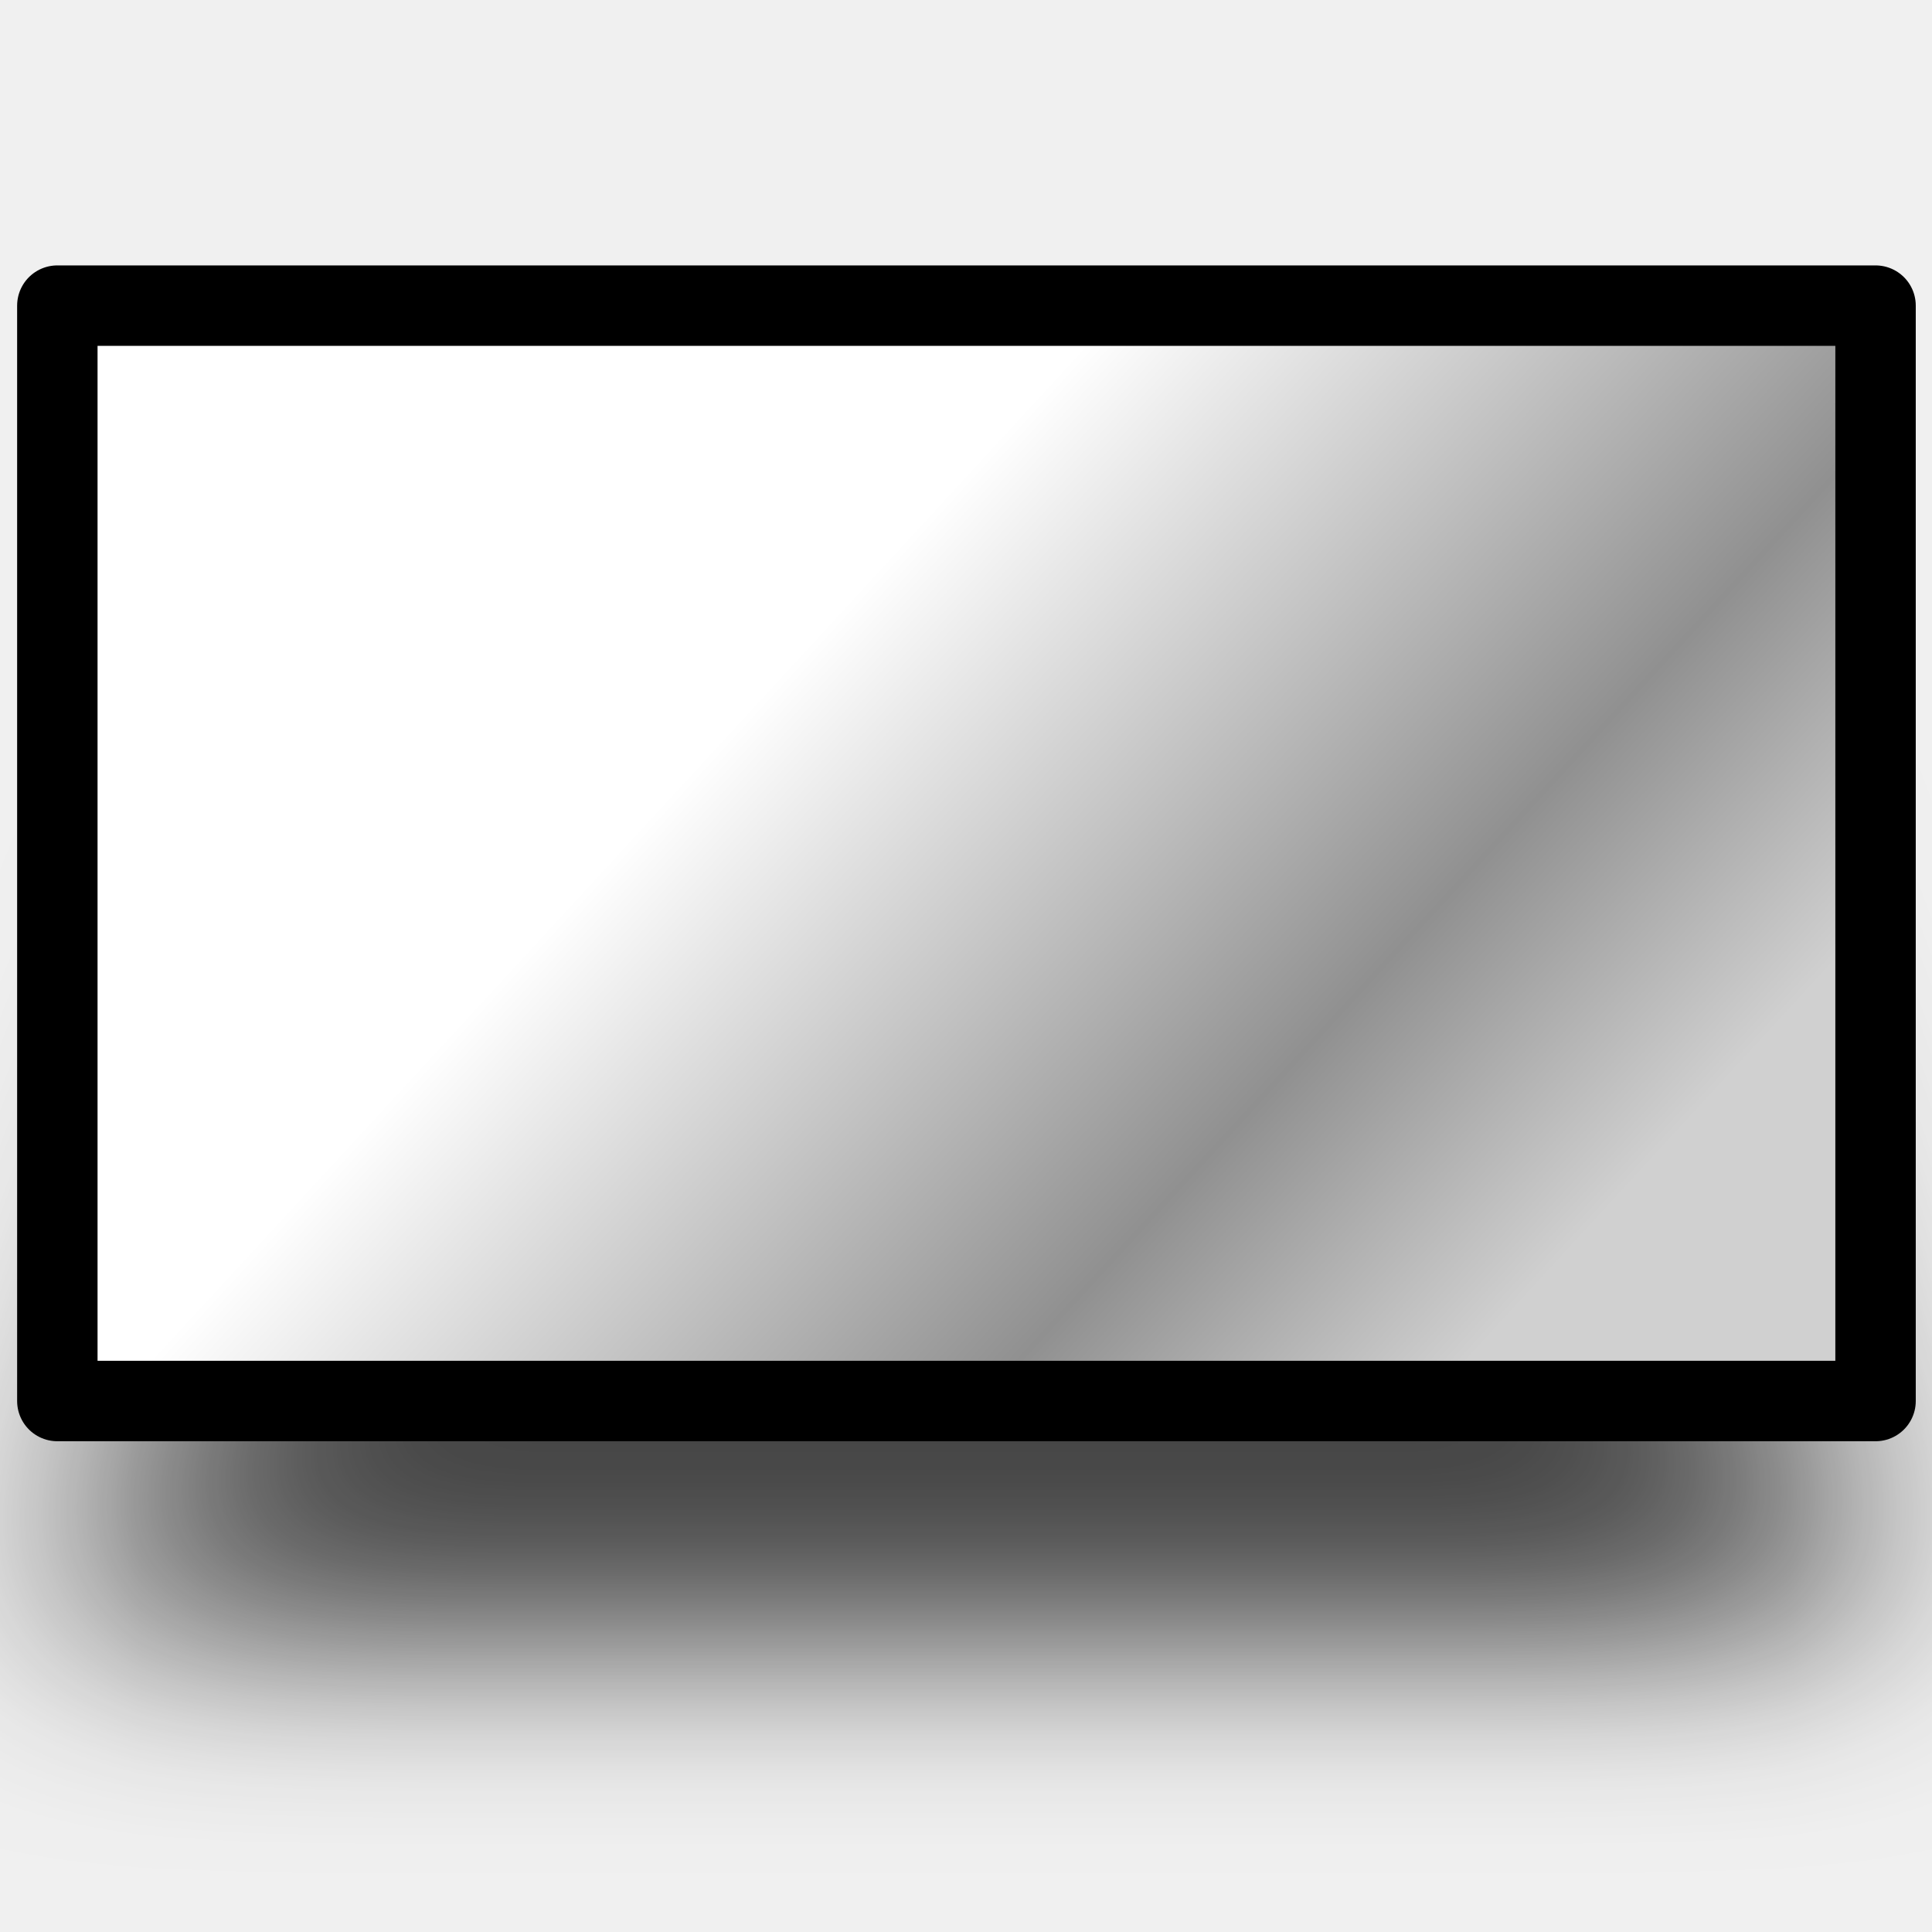
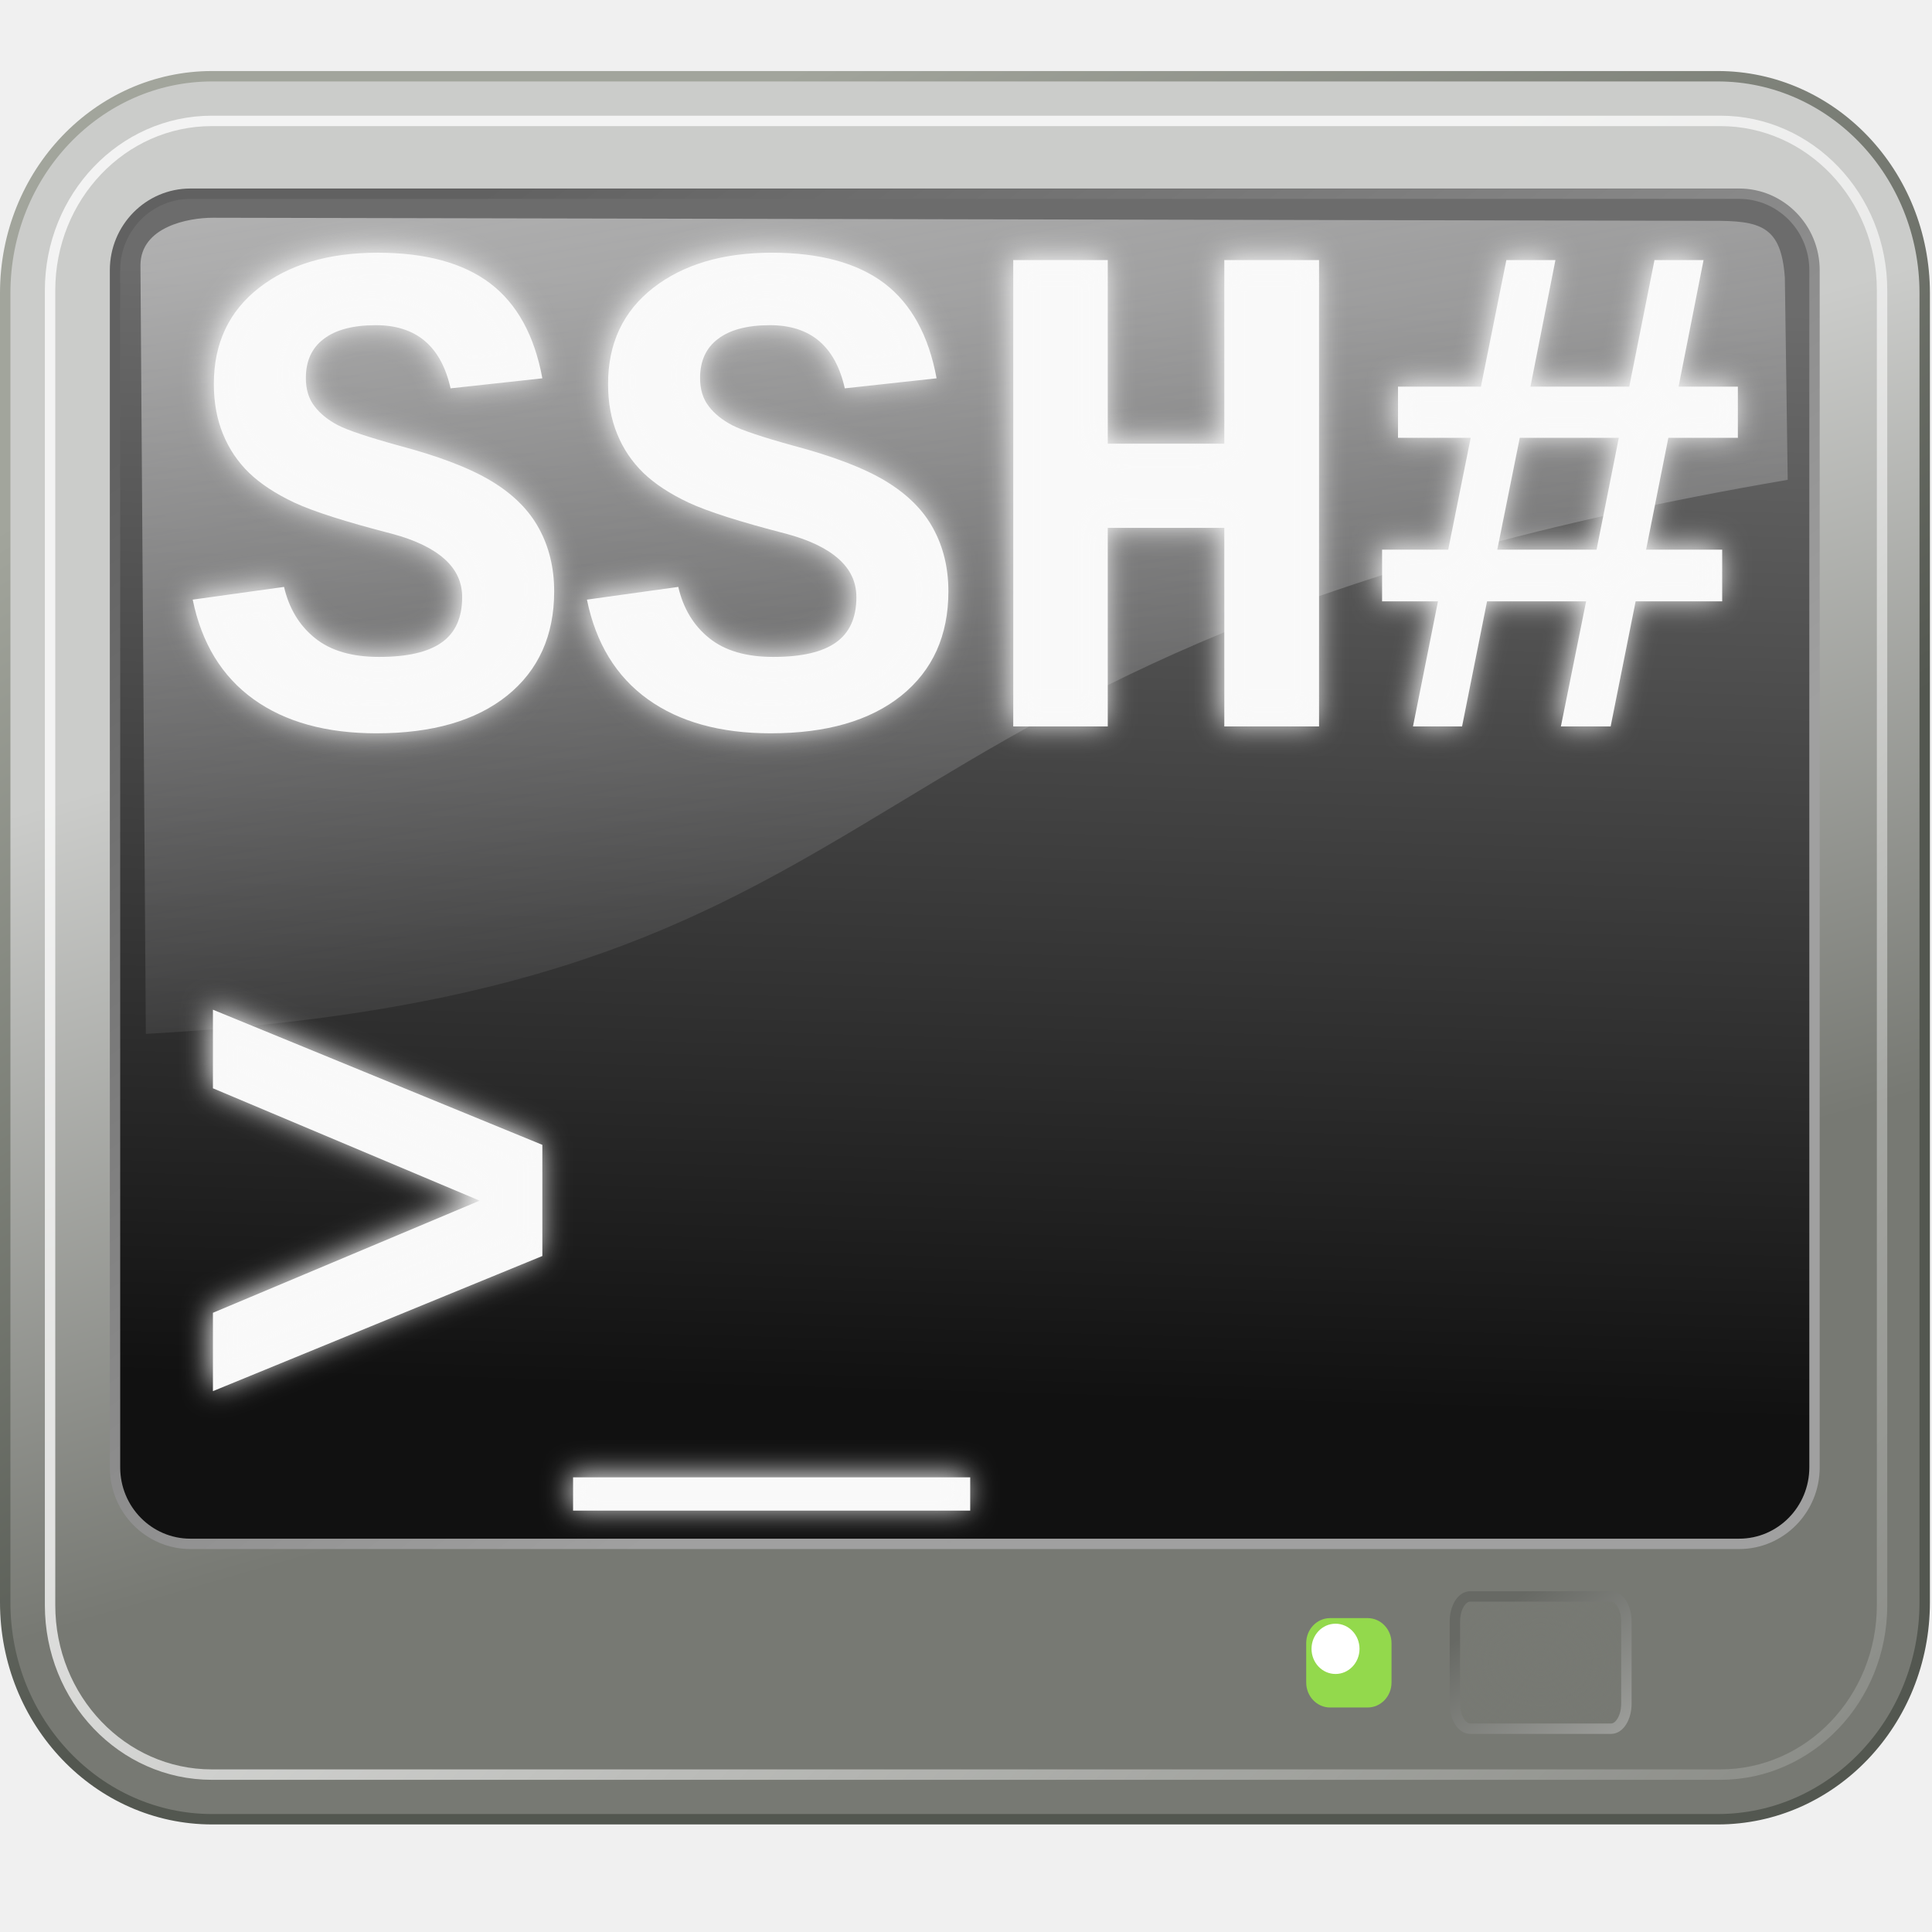
<svg xmlns="http://www.w3.org/2000/svg" xmlns:xlink="http://www.w3.org/1999/xlink" width="128" height="128" id="svg2" version="1.0">
  <defs id="defs4">
    <linearGradient id="linearGradient2416">
      <stop style="stop-color:#d0d0d0;stop-opacity:1;" offset="0" id="stop2418" />
      <stop id="stop3680" offset="0.34" style="stop-color:#909090;stop-opacity:1;" />
      <stop style="stop-color:#ffffff;stop-opacity:1;" offset="1" id="stop2420" />
    </linearGradient>
-     <linearGradient xlink:href="#linearGradient2416" id="linearGradient2422" x1="80.252" y1="78.8" x2="68.838" y2="48.539" gradientUnits="userSpaceOnUse" gradientTransform="matrix(0.9539721,0,0,2.74599,3.304883,-107.3498)" />
-     <filter id="filter3676" x="-0.196" width="1.391" y="-0.271" height="1.541">
-       <feGaussianBlur stdDeviation="9.883" id="feGaussianBlur3678" />
+     <linearGradient id="linearGradient6447">
+       <stop style="stop-color:#777973;stop-opacity:1;" offset="0" id="stop6449" />
+       <stop style="stop-color:#777973;stop-opacity:0;" offset="1" id="stop6451" />
+     </linearGradient>
+     <linearGradient id="linearGradient4254">
+       <stop style="stop-color:#616161;stop-opacity:1;" offset="0" id="stop4256" />
+       <stop style="stop-color:#a0a0a0;stop-opacity:1;" offset="1" id="stop4258" />
+     </linearGradient>
+     <linearGradient id="linearGradient5176">
+       <stop id="stop5178" offset="0" style="stop-color:#a2a59c;stop-opacity:1;" />
+       <stop id="stop5180" offset="1" style="stop-color:#535750;stop-opacity:1;" />
+     </linearGradient>
+     <linearGradient id="linearGradient2667">
+       <stop id="stop2669" offset="0" style="stop-color:#ffffff;stop-opacity:1;" />
+       <stop id="stop2671" offset="1" style="stop-color:#fcfcff;stop-opacity:0;" />
+     </linearGradient>
+     <linearGradient gradientUnits="userSpaceOnUse" y2="26.729" x2="17.199" y1="1.654" x1="11.492" gradientTransform="matrix(0.853205,0,0,0.618462,40.44688,9.798863)" id="linearGradient2673" xlink:href="#linearGradient2667" />
+     <linearGradient id="linearGradient2238">
+       <stop style="stop-color:#ffffff;stop-opacity:1;" offset="0" id="stop2240" />
+       <stop style="stop-color:#ffffff;stop-opacity:0;" offset="1" id="stop2242" />
+     </linearGradient>
+     <linearGradient id="linearGradient2224">
+       <stop style="stop-color:#32342f;stop-opacity:0.546;" offset="0" id="stop2226" />
+       <stop style="stop-color:#32342f;stop-opacity:0;" offset="1" id="stop2228" />
+     </linearGradient>
+     <linearGradient id="linearGradient2214">
+       <stop style="stop-color:#a9aaa7;stop-opacity:1;" offset="0" id="stop2216" />
+       <stop style="stop-color:#676964;stop-opacity:1;" offset="1" id="stop2218" />
+     </linearGradient>
+     <linearGradient id="linearGradient2206">
+       <stop style="stop-color:#777973;stop-opacity:1;" offset="0" id="stop2208" />
+       <stop style="stop-color:#cbccca;stop-opacity:1;" offset="1" id="stop2210" />
+     </linearGradient>
+     <linearGradient id="linearGradient2198">
+       <stop style="stop-color:#6c6c6c;stop-opacity:1;" offset="0" id="stop2200" />
+       <stop style="stop-color:#111111;stop-opacity:1;" offset="1" id="stop2202" />
+     </linearGradient>
+     <linearGradient xlink:href="#linearGradient2198" id="linearGradient2204" x1="23.119" y1="9.583" x2="22.441" y2="34.226" gradientUnits="userSpaceOnUse" gradientTransform="matrix(0.655756,0,0,0.666506,42.05216,8.021331)" />
+     <linearGradient xlink:href="#linearGradient2206" id="linearGradient2212" x1="29.87" y1="32.286" x2="24.842" y2="14.158" gradientUnits="userSpaceOnUse" gradientTransform="matrix(0.660813,0,0,0.657306,41.89948,7.937102)" />
+     <linearGradient xlink:href="#linearGradient5176" id="linearGradient2220" x1="8.653" y1="9.587" x2="21.305" y2="32.498" gradientUnits="userSpaceOnUse" gradientTransform="matrix(0.660813,0,0,0.657306,41.89948,7.937102)" />
+     <radialGradient xlink:href="#linearGradient2224" id="radialGradient2230" cx="24.042" cy="42.242" fx="24.042" fy="42.242" r="17.577" gradientTransform="matrix(1,0,0,0.304598,4.154147e-15,29.37527)" gradientUnits="userSpaceOnUse" />
+     <linearGradient xlink:href="#linearGradient2238" id="linearGradient2244" x1="20.339" y1="19.637" x2="48.845" y2="49.731" gradientUnits="userSpaceOnUse" gradientTransform="matrix(0.658117,0,0,0.65423,41.98145,8.677201)" />
+     <linearGradient xlink:href="#linearGradient4254" id="linearGradient4260" x1="11.048" y1="9.146" x2="26.178" y2="30.343" gradientUnits="userSpaceOnUse" gradientTransform="matrix(0.68854,0,0,0.683265,41.26544,7.893606)" />
+     <linearGradient xlink:href="#linearGradient2214" id="linearGradient5719" x1="40.253" y1="42.319" x2="36.452" y2="38" gradientUnits="userSpaceOnUse" gradientTransform="matrix(0.690208,0,0,0.514037,41.19356,14.44978)" />
+     <radialGradient xlink:href="#linearGradient6447" id="radialGradient6453" cx="37.496" cy="39.51" fx="37.496" fy="39.51" r="2.51" gradientTransform="matrix(0.690208,0,0,0.509229,41.19356,14.63972)" gradientUnits="userSpaceOnUse" />
+     <radialGradient r="90" fy="515.082" fx="208.841" cy="515.082" cx="208.841" gradientTransform="matrix(0.185453,4.990015e-3,-3.493835e-3,0.146415,-26.52784,-50.8936)" gradientUnits="userSpaceOnUse" id="radialGradient2609" xlink:href="#linearGradient2448" />
+     <radialGradient r="90" fy="515.082" fx="208.841" cy="515.082" cx="208.841" gradientTransform="matrix(0.185453,4.990015e-3,-3.493835e-3,0.146415,-26.52784,-70.8936)" gradientUnits="userSpaceOnUse" id="radialGradient2601" xlink:href="#linearGradient2448" />
+     <radialGradient r="90" fy="515.082" fx="208.841" cy="515.082" cx="208.841" gradientTransform="matrix(1.847789,4.753482e-2,-3.481129e-2,1.394748,-160.4851,-213.9218)" gradientUnits="userSpaceOnUse" id="radialGradient2522" xlink:href="#linearGradient2448" />
+     <linearGradient y2="504.344" x2="567" y1="504.344" x1="336.156" gradientUnits="userSpaceOnUse" id="linearGradient2520" xlink:href="#linearGradient2119" />
+     <linearGradient y2="459.005" x2="564.286" y1="459.005" x1="333.571" gradientTransform="translate(2.713108e-14,-5.103373e-6)" gradientUnits="userSpaceOnUse" id="linearGradient2518" xlink:href="#linearGradient2119" />
+     <radialGradient r="90" fy="515.082" fx="208.841" cy="515.082" cx="208.841" gradientTransform="matrix(1.847789,4.753482e-2,-3.481129e-2,1.394748,-160.4851,-213.9218)" gradientUnits="userSpaceOnUse" id="radialGradient2490" xlink:href="#linearGradient2448" />
+     <linearGradient y2="459.005" x2="564.286" y1="459.005" x1="333.571" gradientTransform="translate(0,-5.103373e-6)" gradientUnits="userSpaceOnUse" id="linearGradient2487" xlink:href="#linearGradient2119" />
+     <linearGradient y2="504.344" x2="567" y1="504.344" x1="336.156" gradientUnits="userSpaceOnUse" id="linearGradient2484" xlink:href="#linearGradient2119" />
+     <radialGradient r="90" fy="515.082" fx="208.841" cy="515.082" cx="208.841" gradientTransform="matrix(1.847789,4.753482e-2,-3.481129e-2,1.394748,-160.4851,-213.9218)" gradientUnits="userSpaceOnUse" id="radialGradient2478" xlink:href="#linearGradient2448" />
+     <linearGradient y2="504.344" x2="567" y1="504.344" x1="336.156" gradientUnits="userSpaceOnUse" id="linearGradient2476" xlink:href="#linearGradient2119" />
+     <linearGradient y2="459.005" x2="564.286" y1="459.005" x1="333.571" gradientTransform="translate(0,-5.103373e-6)" gradientUnits="userSpaceOnUse" id="linearGradient2474" xlink:href="#linearGradient2119" />
+     <radialGradient r="90" fy="515.082" fx="208.841" cy="515.082" cx="208.841" gradientTransform="matrix(1.847789,4.753482e-2,-3.481129e-2,1.394748,-160.4851,-213.9218)" gradientUnits="userSpaceOnUse" id="radialGradient2446" xlink:href="#linearGradient2448" />
+     <radialGradient r="90" fy="515.082" fx="208.841" cy="515.082" cx="208.841" gradientTransform="matrix(1.848149,2.978268e-2,-1.548075e-2,0.990149,-170.5172,-1.812833)" gradientUnits="userSpaceOnUse" id="radialGradient2438" xlink:href="#linearGradient2414" />
+     <radialGradient gradientUnits="userSpaceOnUse" gradientTransform="matrix(1.826087,2.970972e-2,-1.529595e-2,0.987724,-166.6825,-0.41523)" r="90" fy="515.082" fx="208.841" cy="515.082" cx="208.841" id="radialGradient2412" xlink:href="#linearGradient2414" />
+     <linearGradient gradientUnits="userSpaceOnUse" y2="504.344" x2="567" y1="504.344" x1="336.156" id="linearGradient2376" xlink:href="#linearGradient2119" />
+     <linearGradient gradientTransform="translate(0,-5.103373e-6)" gradientUnits="userSpaceOnUse" y2="459.005" x2="564.286" y1="459.005" x1="333.571" id="linearGradient2125" xlink:href="#linearGradient2119" />
+     <linearGradient id="linearGradient2041">
+       <stop id="stop2043" offset="0" style="stop-color:#d9d9d9;stop-opacity:1;" />
+       <stop id="stop2045" offset="1" style="stop-color:#d9d9d9;stop-opacity:0;" />
+     </linearGradient>
+     <linearGradient id="linearGradient2119">
+       <stop id="stop2121" offset="0" style="stop-color:#d2b32a;stop-opacity:0.567;" />
+       <stop style="stop-color:#ffeb3f;stop-opacity:0.722;" offset="0.11" id="stop2378" />
+       <stop id="stop2123" offset="1" style="stop-color:#fff493;stop-opacity:0.231;" />
+     </linearGradient>
+     <linearGradient id="linearGradient2390">
+       <stop style="stop-color:#ac8b0b;stop-opacity:1;" offset="0" id="stop2392" />
+       <stop style="stop-color:#ac8b0b;stop-opacity:0;" offset="1" id="stop2394" />
+     </linearGradient>
+     <linearGradient id="linearGradient2414">
+       <stop id="stop2416" offset="0" style="stop-color:#f8e082;stop-opacity:1;" />
+       <stop id="stop2418-6" offset="1" style="stop-color:#cba40d;stop-opacity:1;" />
+     </linearGradient>
+     <linearGradient id="linearGradient2448">
+       <stop style="stop-color:#c8a20b;stop-opacity:1;" offset="0" id="stop2450" />
+       <stop style="stop-color:#f7e87b;stop-opacity:1" offset="1" id="stop2452" />
+     </linearGradient>
+     <radialGradient xlink:href="#linearGradient6447" id="radialGradient3313" gradientUnits="userSpaceOnUse" gradientTransform="matrix(2.826262,0,0,2.184659,-3.901733,23.83294)" cx="37.496" cy="39.51" fx="37.496" fy="39.51" r="2.51" />
+     <linearGradient xlink:href="#linearGradient2214" id="linearGradient3315" gradientUnits="userSpaceOnUse" gradientTransform="matrix(2.826262,0,0,2.205286,-3.901733,23.01807)" x1="40.253" y1="42.319" x2="36.452" y2="38" />
+     <linearGradient xlink:href="#linearGradient2667" id="linearGradient3319" gradientUnits="userSpaceOnUse" gradientTransform="matrix(3.752858,0,0,2.761782,-12.351,-1.505353)" x1="11.492" y1="1.654" x2="17.199" y2="26.729" />
+     <linearGradient xlink:href="#linearGradient2238" id="linearGradient3323" gradientUnits="userSpaceOnUse" gradientTransform="matrix(2.694856,0,0,2.806732,-0.6754834,-1.747046)" x1="20.339" y1="19.637" x2="48.845" y2="49.731" />
+     <linearGradient xlink:href="#linearGradient2198" id="linearGradient3339" gradientUnits="userSpaceOnUse" gradientTransform="matrix(2.88437,0,0,2.976325,-5.290114,-9.443036)" x1="23.119" y1="9.583" x2="22.441" y2="34.226" />
+     <linearGradient xlink:href="#linearGradient4254" id="linearGradient3341" gradientUnits="userSpaceOnUse" gradientTransform="matrix(3.028572,0,0,3.051163,-8.750534,-10.0134)" x1="11.048" y1="9.146" x2="26.178" y2="30.343" />
+     <linearGradient xlink:href="#linearGradient2206" id="linearGradient3344" gradientUnits="userSpaceOnUse" gradientTransform="matrix(2.705895,0,0,2.819929,-1.011134,-4.922168)" x1="29.87" y1="32.286" x2="24.842" y2="14.158" />
+     <linearGradient xlink:href="#linearGradient5176" id="linearGradient3346" gradientUnits="userSpaceOnUse" gradientTransform="matrix(2.705895,0,0,2.819929,-1.011134,-4.922168)" x1="8.653" y1="9.587" x2="21.305" y2="32.498" />
+     <filter id="filter4164">
+       <feGaussianBlur stdDeviation="0.928" id="feGaussianBlur4166" />
    </filter>
  </defs>
  <g id="layer1">
-     <path style="opacity:0.713;fill:#000000;fill-opacity:1;stroke:none;stroke-width:3;stroke-linecap:round;stroke-linejoin:round;stroke-miterlimit:4;stroke-dashoffset:0;stroke-opacity:1;filter:url(#filter3676)" d="M 26.517,21.227 L 103.591,21.227 L 124.804,108.908 L 3.536,108.908 L 26.517,21.227 z" id="rect3317" transform="matrix(1,0,0,0.641129,0,39.08396)" />
-     <path style="fill:url(#linearGradient2422);fill-opacity:1;stroke:#000000;stroke-width:5.328;stroke-linecap:round;stroke-linejoin:round;stroke-miterlimit:4;stroke-dashoffset:0;stroke-opacity:1" d="M 3.799,20.248 L 124.26,20.248 L 124.26,92.822 L 3.799,92.822 L 3.799,20.248 z" id="rect2411" />
-     <text xml:space="preserve" style="font-size:40px;font-style:normal;font-variant:normal;font-weight:bold;font-stretch:normal;text-align:end;line-height:100%;writing-mode:lr-tb;text-anchor:end;opacity:1;fill:#000000;fill-opacity:1;stroke:none;stroke-width:3;stroke-linecap:butt;stroke-linejoin:round;stroke-miterlimit:4;stroke-dasharray:6, 3;stroke-dashoffset:0;stroke-opacity:1;font-family:Liberation Mono;-inkscape-font-specification:Liberation Mono Bold" x="103.342" y="51.26" id="text2412">
-       <tspan id="tspan2414" x="103.342" y="51.26" style="font-size:40px;font-style:normal;font-variant:normal;font-weight:bold;font-stretch:normal;fill:#000000;fill-opacity:1;stroke:none;font-family:Liberation Mono;-inkscape-font-specification:Liberation Mono Bold">SSH&gt;</tspan>
+     <rect style="fill:url(#linearGradient3344);fill-opacity:1;fill-rule:evenodd;stroke:url(#linearGradient3346);stroke-width:0.69;stroke-linecap:round;stroke-linejoin:round;stroke-miterlimit:4;stroke-opacity:1;stroke-dasharray:none;stroke-dashoffset:0" id="rect1316" width="127.171" height="115.478" x="0.345" y="5.051" rx="13.712" ry="14.366" />
+     <rect style="fill:url(#linearGradient3339);fill-opacity:1;fill-rule:evenodd;stroke:url(#linearGradient3341);stroke-width:0.687;stroke-linecap:round;stroke-linejoin:round;stroke-miterlimit:4;stroke-opacity:1;stroke-dasharray:none;stroke-dashoffset:0" id="rect1314" width="112.596" height="89.452" x="7.62" y="12.833" rx="4.995" ry="5.071" />
+     <rect style="opacity:0.764;fill:none;stroke:url(#linearGradient3323);stroke-width:0.69;stroke-linecap:round;stroke-linejoin:round;stroke-miterlimit:4;stroke-opacity:1;stroke-dasharray:none;stroke-dashoffset:0" id="rect2232" width="121.374" height="109.562" x="3.317" y="8.01" rx="10.714" ry="11.226" />
+     <path style="opacity:0.531;fill:url(#linearGradient3319);fill-opacity:1;fill-rule:evenodd;stroke:none" d="m 14.083,14.427 c -1.589,0 -4.778,0.586 -4.778,3.162 l 0.358,50.907 C 63.314,65.527 52.545,43.05 118.441,31.79 l -0.19,-13.383 c -0.238,-3.468 -1.637,-3.797 -4.888,-3.777 l -99.279,-0.204 z" id="path2443" />
+     <rect style="fill:url(#radialGradient3313);fill-opacity:1;fill-rule:evenodd;stroke:url(#linearGradient3315);stroke-width:0.69;stroke-linecap:round;stroke-linejoin:miter;stroke-miterlimit:4;stroke-opacity:1;stroke-dasharray:none;stroke-dashoffset:0" id="rect5025" width="11.362" height="8.762" x="96.39" y="105.768" rx="1.012" ry="1.659" />
+     <rect style="fill:#93d94c;fill-opacity:1;fill-rule:evenodd;stroke:none" id="rect6458" width="5.653" height="5.922" x="86.539" y="107.204" rx="1.583" ry="1.659" />
+     <path style="color:#000000;fill:#ffffff;fill-opacity:1;fill-rule:nonzero;stroke:none;stroke-width:1;marker:none;visibility:visible;display:inline;overflow:visible" id="path2300" d="m 28.875,38.75 a 0.562,0.562 0 1 1 -1.125,0 0.562,0.562 0 1 1 1.125,0 z" transform="matrix(2.826262,0,0,2.961082,8.463162,-5.50197)" />
+     <text xml:space="preserve" style="font-size:45.185px;font-style:normal;font-variant:normal;font-weight:bold;font-stretch:normal;text-align:start;line-height:100%;writing-mode:lr-tb;text-anchor:start;fill:#f9f9f9;fill-opacity:1;stroke:none;font-family:Liberation Mono;-inkscape-font-specification:Liberation Mono Bold" x="12.411" y="46.364" id="text2412" transform="scale(0.9633104,1.038087)">
+       <tspan x="12.411" y="46.364" style="font-size:45.185px;font-style:normal;font-variant:normal;font-weight:bold;font-stretch:normal;text-align:start;text-anchor:start;fill:#f9f9f9;fill-opacity:1;stroke:none;font-family:Liberation Mono;-inkscape-font-specification:Liberation Mono Bold" id="tspan3595">SSH#</tspan>
+       <tspan x="12.411" y="91.549" style="font-size:45.185px;font-style:normal;font-variant:normal;font-weight:bold;font-stretch:normal;text-align:start;text-anchor:start;fill:#f9f9f9;fill-opacity:1;stroke:none;font-family:Liberation Mono;-inkscape-font-specification:Liberation Mono Bold" id="tspan3598">&gt;_</tspan>
+     </text>
+     <text xml:space="preserve" style="font-size:45.185px;font-style:normal;font-variant:normal;font-weight:bold;font-stretch:normal;text-align:start;line-height:100%;writing-mode:lr-tb;text-anchor:start;fill:#f9f9f9;fill-opacity:1;stroke:none;filter:url(#filter4164);font-family:Liberation Mono;-inkscape-font-specification:Liberation Mono Bold" x="11.715" y="46.207" id="text2412-7" transform="matrix(0.9633104,0,0,1.038087,0.5131469,0)">
+       <tspan x="11.715" y="46.207" style="font-size:45.185px;font-style:normal;font-variant:normal;font-weight:bold;font-stretch:normal;text-align:start;text-anchor:start;fill:#f9f9f9;fill-opacity:1;stroke:none;font-family:Liberation Mono;-inkscape-font-specification:Liberation Mono Bold" id="tspan3595-0">SSH#</tspan>
+       <tspan x="11.715" y="91.391" style="font-size:45.185px;font-style:normal;font-variant:normal;font-weight:bold;font-stretch:normal;text-align:start;text-anchor:start;fill:#f9f9f9;fill-opacity:1;stroke:none;font-family:Liberation Mono;-inkscape-font-specification:Liberation Mono Bold" id="tspan3598-3">&gt;_</tspan>
    </text>
  </g>
</svg>
